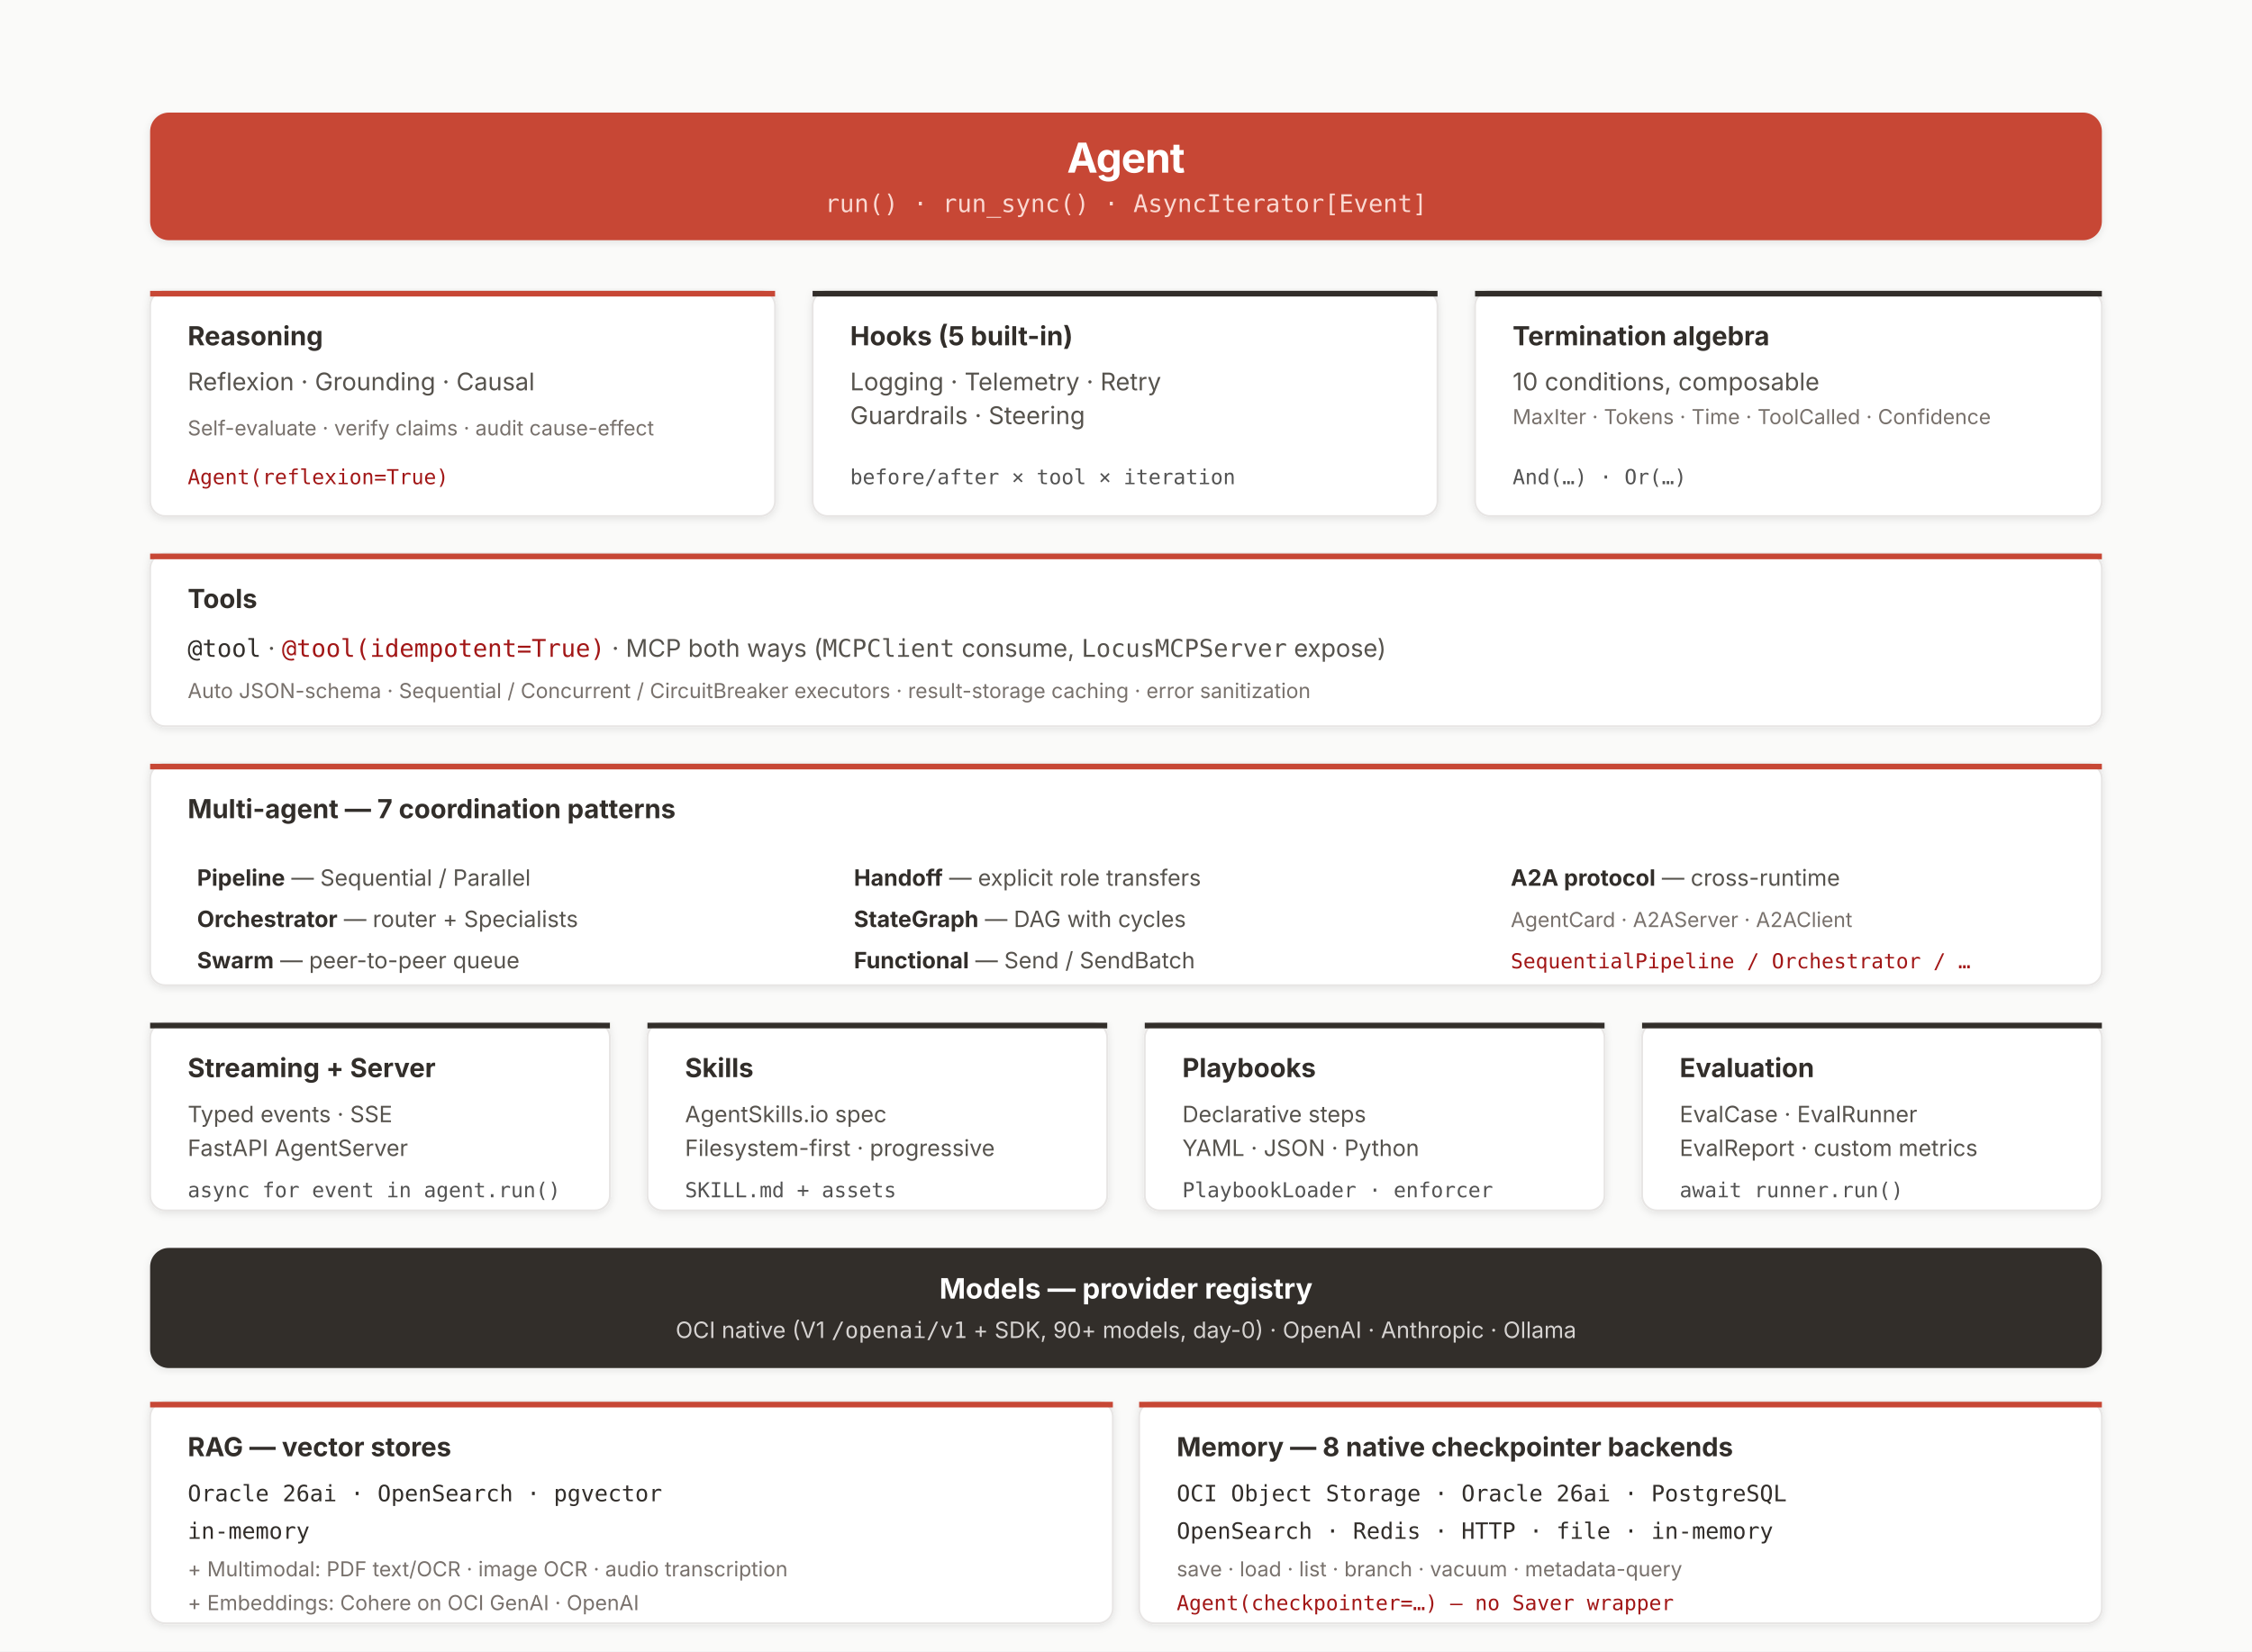
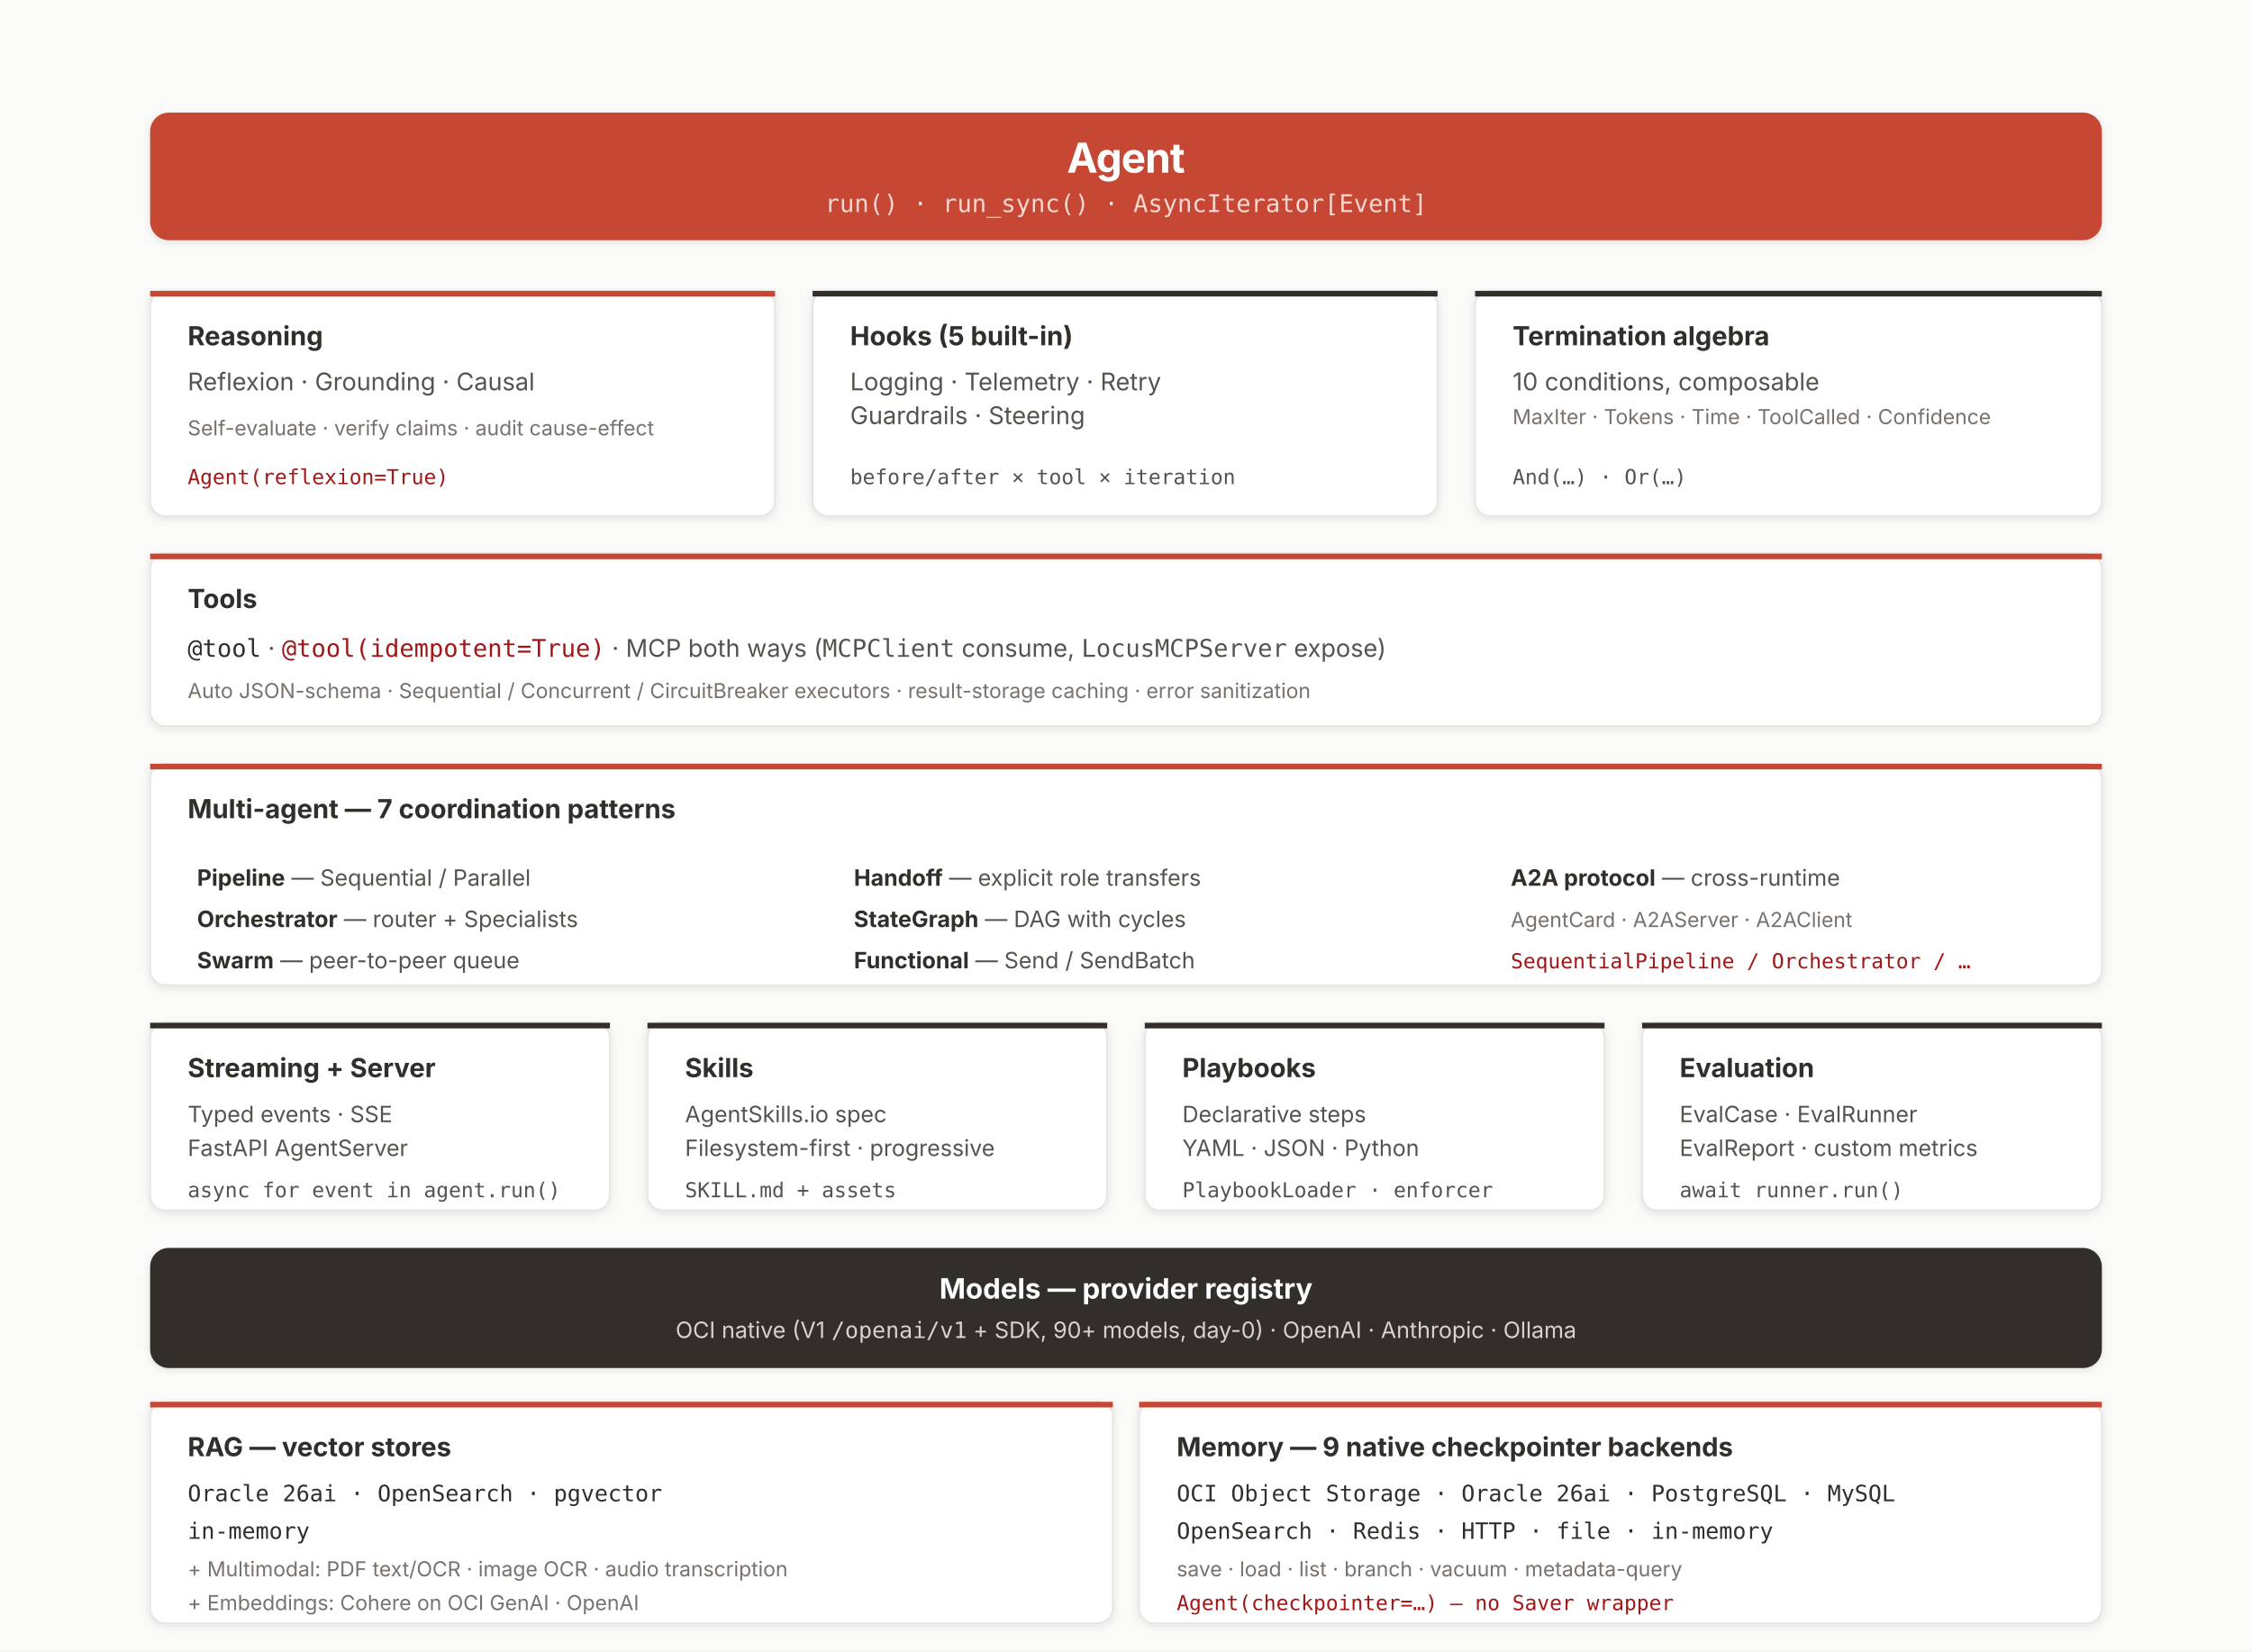
<svg xmlns="http://www.w3.org/2000/svg" viewBox="0 0 1200 880" font-family="-apple-system, BlinkMacSystemFont, 'Segoe UI', Inter, Helvetica, sans-serif">
  <defs>
    <filter id="card" x="-2%" y="-2%" width="104%" height="108%">
      <feDropShadow dx="0" dy="1" stdDeviation="2" flood-opacity="0.10" />
    </filter>
  </defs>
  <rect width="1200" height="880" fill="#FAFAF9" />
  <g filter="url(#card)">
    <rect x="80" y="60" width="1040" height="68" rx="10" fill="#C74634" />
    <text x="600" y="92" text-anchor="middle" font-size="22" font-weight="700" fill="#FFFFFF" letter-spacing="-0.02em">Agent</text>
    <text x="600" y="113" text-anchor="middle" font-size="13" fill="#FAD9D2" font-family="ui-monospace, 'SF Mono', Menlo, monospace">run() · run_sync() · AsyncIterator[Event]</text>
  </g>
  <g filter="url(#card)">
    <rect x="80" y="155" width="333" height="120" rx="8" fill="#FFFFFF" stroke="#E7E5E4" />
    <rect x="80" y="155" width="333" height="3" fill="#C74634" />
    <text x="100" y="184" font-size="14" font-weight="700" fill="#312D2A">Reasoning</text>
    <text x="100" y="208" font-size="13" fill="#57534E">Reflexion · Grounding · Causal</text>
    <text x="100" y="232" font-size="11" fill="#78716C">Self-evaluate · verify claims · audit cause-effect</text>
    <text x="100" y="258" font-size="11" font-family="ui-monospace, monospace" fill="#A21717">Agent(reflexion=True)</text>
  </g>
  <g filter="url(#card)">
    <rect x="433" y="155" width="333" height="120" rx="8" fill="#FFFFFF" stroke="#E7E5E4" />
    <rect x="433" y="155" width="333" height="3" fill="#312D2A" />
    <text x="453" y="184" font-size="14" font-weight="700" fill="#312D2A">Hooks (5 built-in)</text>
    <text x="453" y="208" font-size="13" fill="#57534E">Logging · Telemetry · Retry</text>
    <text x="453" y="226" font-size="13" fill="#57534E">Guardrails · Steering</text>
    <text x="453" y="258" font-size="11" font-family="ui-monospace, monospace" fill="#525252">before/after × tool × iteration</text>
  </g>
  <g filter="url(#card)">
    <rect x="786" y="155" width="334" height="120" rx="8" fill="#FFFFFF" stroke="#E7E5E4" />
    <rect x="786" y="155" width="334" height="3" fill="#312D2A" />
    <text x="806" y="184" font-size="14" font-weight="700" fill="#312D2A">Termination algebra</text>
    <text x="806" y="208" font-size="13" fill="#57534E">10 conditions, composable</text>
    <text x="806" y="226" font-size="11" fill="#78716C">MaxIter · Tokens · Time · ToolCalled · Confidence</text>
    <text x="806" y="258" font-size="11" font-family="ui-monospace, monospace" fill="#525252">And(…) · Or(…)</text>
  </g>
  <g filter="url(#card)">
    <rect x="80" y="295" width="1040" height="92" rx="8" fill="#FFFFFF" stroke="#E7E5E4" />
    <rect x="80" y="295" width="1040" height="3" fill="#C74634" />
    <text x="100" y="324" font-size="14" font-weight="700" fill="#312D2A">Tools</text>
    <text x="100" y="350" font-size="13" fill="#57534E">
      <tspan font-family="ui-monospace, monospace" fill="#312D2A">@tool</tspan> ·
      <tspan font-family="ui-monospace, monospace" fill="#A21717">@tool(idempotent=True)</tspan> ·
      MCP both ways
      (<tspan font-family="ui-monospace, monospace">MCPClient</tspan> consume,
      <tspan font-family="ui-monospace, monospace">LocusMCPServer</tspan> expose)
    </text>
    <text x="100" y="372" font-size="11" fill="#78716C">Auto JSON-schema · Sequential / Concurrent / CircuitBreaker executors · result-storage caching · error sanitization</text>
  </g>
  <g filter="url(#card)">
    <rect x="80" y="407" width="1040" height="118" rx="8" fill="#FFFFFF" stroke="#E7E5E4" />
    <rect x="80" y="407" width="1040" height="3" fill="#C74634" />
    <text x="100" y="436" font-size="14" font-weight="700" fill="#312D2A">Multi-agent — 7 coordination patterns</text>
    <g font-size="12" fill="#57534E">
      <text x="105" y="472">
        <tspan font-weight="700" fill="#312D2A">Pipeline</tspan> — Sequential / Parallel</text>
      <text x="105" y="494">
        <tspan font-weight="700" fill="#312D2A">Orchestrator</tspan> — router + Specialists</text>
      <text x="105" y="516">
        <tspan font-weight="700" fill="#312D2A">Swarm</tspan> — peer-to-peer queue</text>
      <text x="455" y="472">
        <tspan font-weight="700" fill="#312D2A">Handoff</tspan> — explicit role transfers</text>
      <text x="455" y="494">
        <tspan font-weight="700" fill="#312D2A">StateGraph</tspan> — DAG with cycles</text>
      <text x="455" y="516">
        <tspan font-weight="700" fill="#312D2A">Functional</tspan> — Send / SendBatch</text>
      <text x="805" y="472">
        <tspan font-weight="700" fill="#312D2A">A2A protocol</tspan> — cross-runtime</text>
      <text x="805" y="494" font-size="11" fill="#78716C">AgentCard · A2AServer · A2AClient</text>
      <text x="805" y="516" font-size="11" font-family="ui-monospace, monospace" fill="#A21717">SequentialPipeline / Orchestrator / …</text>
    </g>
  </g>
  <g filter="url(#card)">
    <rect x="80" y="545" width="245" height="100" rx="8" fill="#FFFFFF" stroke="#E7E5E4" />
    <rect x="80" y="545" width="245" height="3" fill="#312D2A" />
    <text x="100" y="574" font-size="14" font-weight="700" fill="#312D2A">Streaming + Server</text>
    <text x="100" y="598" font-size="12" fill="#57534E">Typed events · SSE</text>
    <text x="100" y="616" font-size="12" fill="#57534E">FastAPI AgentServer</text>
    <text x="100" y="638" font-size="11" font-family="ui-monospace, monospace" fill="#525252">async for event in agent.run()</text>
  </g>
  <g filter="url(#card)">
    <rect x="345" y="545" width="245" height="100" rx="8" fill="#FFFFFF" stroke="#E7E5E4" />
    <rect x="345" y="545" width="245" height="3" fill="#312D2A" />
    <text x="365" y="574" font-size="14" font-weight="700" fill="#312D2A">Skills</text>
    <text x="365" y="598" font-size="12" fill="#57534E">AgentSkills.io spec</text>
    <text x="365" y="616" font-size="12" fill="#57534E">Filesystem-first · progressive</text>
    <text x="365" y="638" font-size="11" font-family="ui-monospace, monospace" fill="#525252">SKILL.md + assets</text>
  </g>
  <g filter="url(#card)">
    <rect x="610" y="545" width="245" height="100" rx="8" fill="#FFFFFF" stroke="#E7E5E4" />
    <rect x="610" y="545" width="245" height="3" fill="#312D2A" />
    <text x="630" y="574" font-size="14" font-weight="700" fill="#312D2A">Playbooks</text>
    <text x="630" y="598" font-size="12" fill="#57534E">Declarative steps</text>
    <text x="630" y="616" font-size="12" fill="#57534E">YAML · JSON · Python</text>
    <text x="630" y="638" font-size="11" font-family="ui-monospace, monospace" fill="#525252">PlaybookLoader · enforcer</text>
  </g>
  <g filter="url(#card)">
    <rect x="875" y="545" width="245" height="100" rx="8" fill="#FFFFFF" stroke="#E7E5E4" />
    <rect x="875" y="545" width="245" height="3" fill="#312D2A" />
    <text x="895" y="574" font-size="14" font-weight="700" fill="#312D2A">Evaluation</text>
    <text x="895" y="598" font-size="12" fill="#57534E">EvalCase · EvalRunner</text>
    <text x="895" y="616" font-size="12" fill="#57534E">EvalReport · custom metrics</text>
    <text x="895" y="638" font-size="11" font-family="ui-monospace, monospace" fill="#525252">await runner.run()</text>
  </g>
  <g filter="url(#card)">
    <rect x="80" y="665" width="1040" height="64" rx="10" fill="#312D2A" />
    <text x="600" y="692" text-anchor="middle" font-size="15" font-weight="700" fill="#FFFFFF">Models — provider registry</text>
    <text x="600" y="713" text-anchor="middle" font-size="12" fill="#D6D3D1">OCI native (V1 <tspan font-family="ui-monospace, monospace">/openai/v1</tspan> + SDK, 90+ models, day-0) · OpenAI · Anthropic · Ollama</text>
  </g>
  <g filter="url(#card)">
    <rect x="80" y="747" width="513" height="118" rx="8" fill="#FFFFFF" stroke="#E7E5E4" />
    <rect x="80" y="747" width="513" height="3" fill="#C74634" />
    <text x="100" y="776" font-size="14" font-weight="700" fill="#312D2A">RAG — vector stores</text>
    <text x="100" y="800" font-size="12" font-family="ui-monospace, monospace" fill="#312D2A">Oracle 26ai · OpenSearch · pgvector</text>
    <text x="100" y="820" font-size="12" font-family="ui-monospace, monospace" fill="#312D2A">in-memory</text>
    <text x="100" y="840" font-size="11" fill="#78716C">+ Multimodal: PDF text/OCR · image OCR · audio transcription</text>
    <text x="100" y="858" font-size="11" fill="#78716C">+ Embeddings: Cohere on OCI GenAI · OpenAI</text>
  </g>
  <g filter="url(#card)">
    <rect x="607" y="747" width="513" height="118" rx="8" fill="#FFFFFF" stroke="#E7E5E4" />
    <rect x="607" y="747" width="513" height="3" fill="#C74634" />
-     <text x="627" y="776" font-size="14" font-weight="700" fill="#312D2A">Memory — 8 native checkpointer backends</text>
-     <text x="627" y="800" font-size="12" font-family="ui-monospace, monospace" fill="#312D2A">OCI Object Storage · Oracle 26ai · PostgreSQL</text>
+     <text x="627" y="776" font-size="14" font-weight="700" fill="#312D2A">Memory — 9 native checkpointer backends</text>
+     <text x="627" y="800" font-size="12" font-family="ui-monospace, monospace" fill="#312D2A">OCI Object Storage · Oracle 26ai · PostgreSQL · MySQL</text>
    <text x="627" y="820" font-size="12" font-family="ui-monospace, monospace" fill="#312D2A">OpenSearch · Redis · HTTP · file · in-memory</text>
    <text x="627" y="840" font-size="11" fill="#78716C">save · load · list · branch · vacuum · metadata-query</text>
    <text x="627" y="858" font-size="11" font-family="ui-monospace, monospace" fill="#A21717">Agent(checkpointer=…) — no Saver wrapper</text>
  </g>
</svg>
